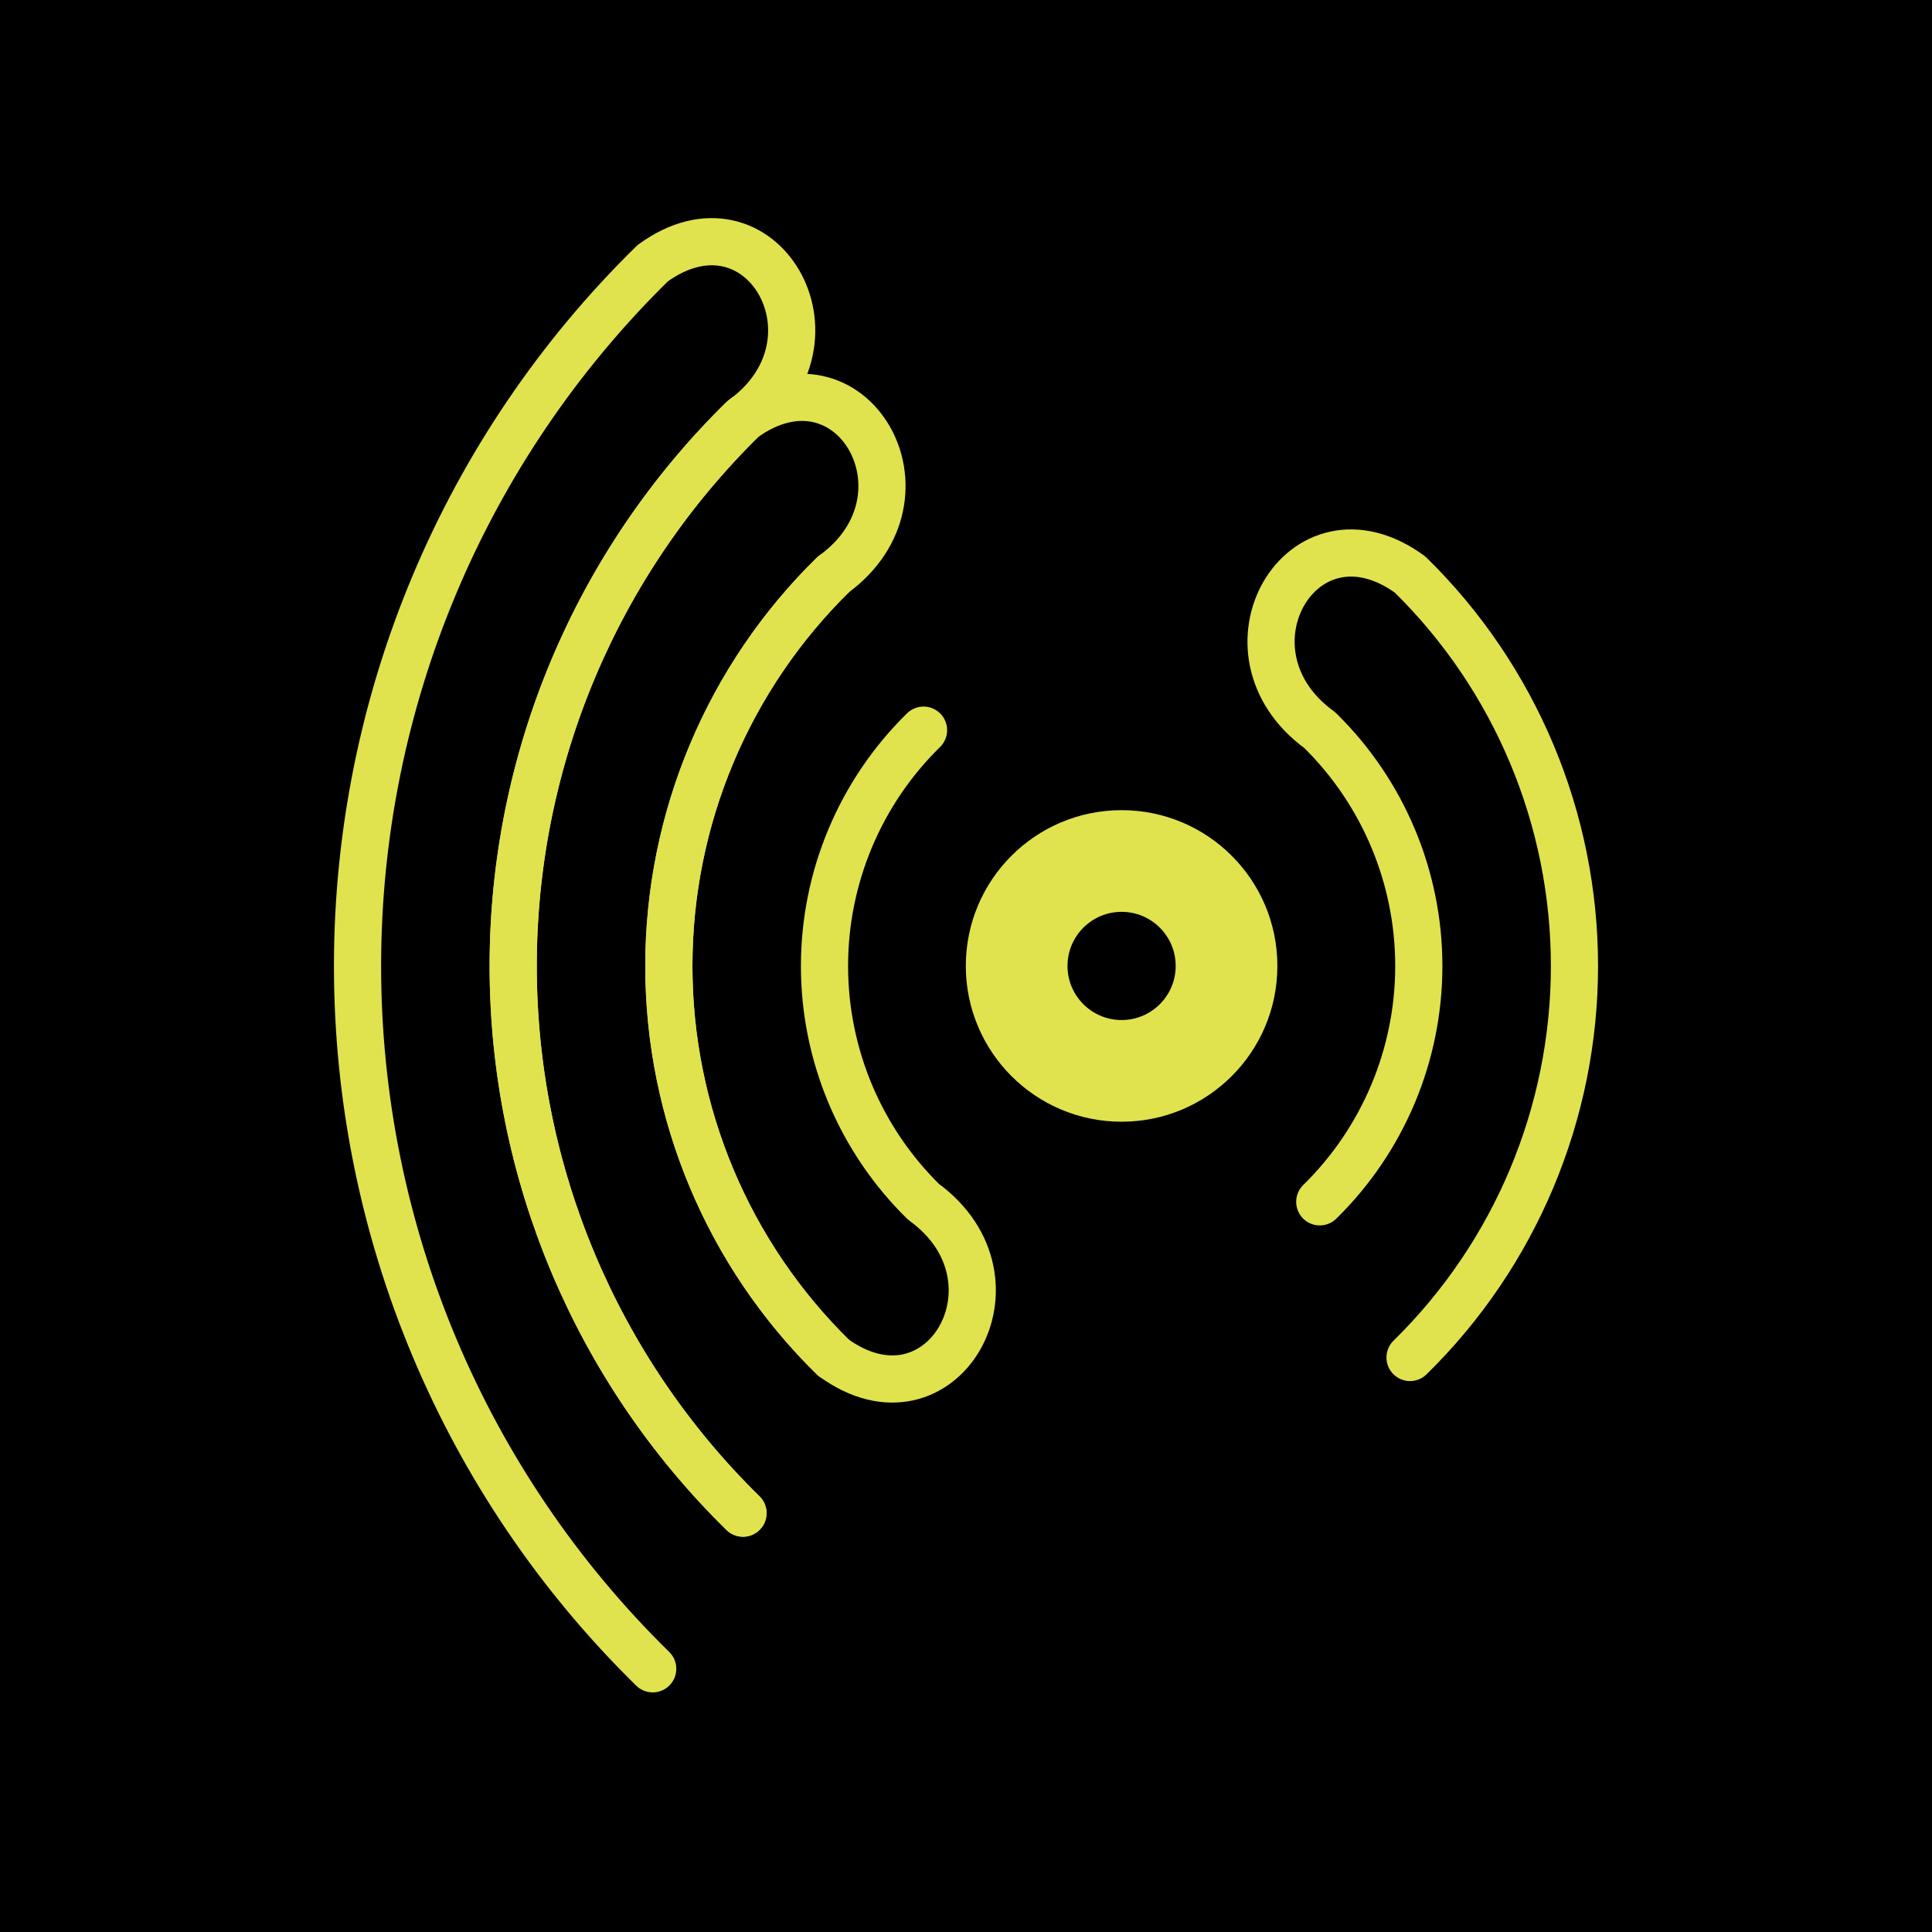
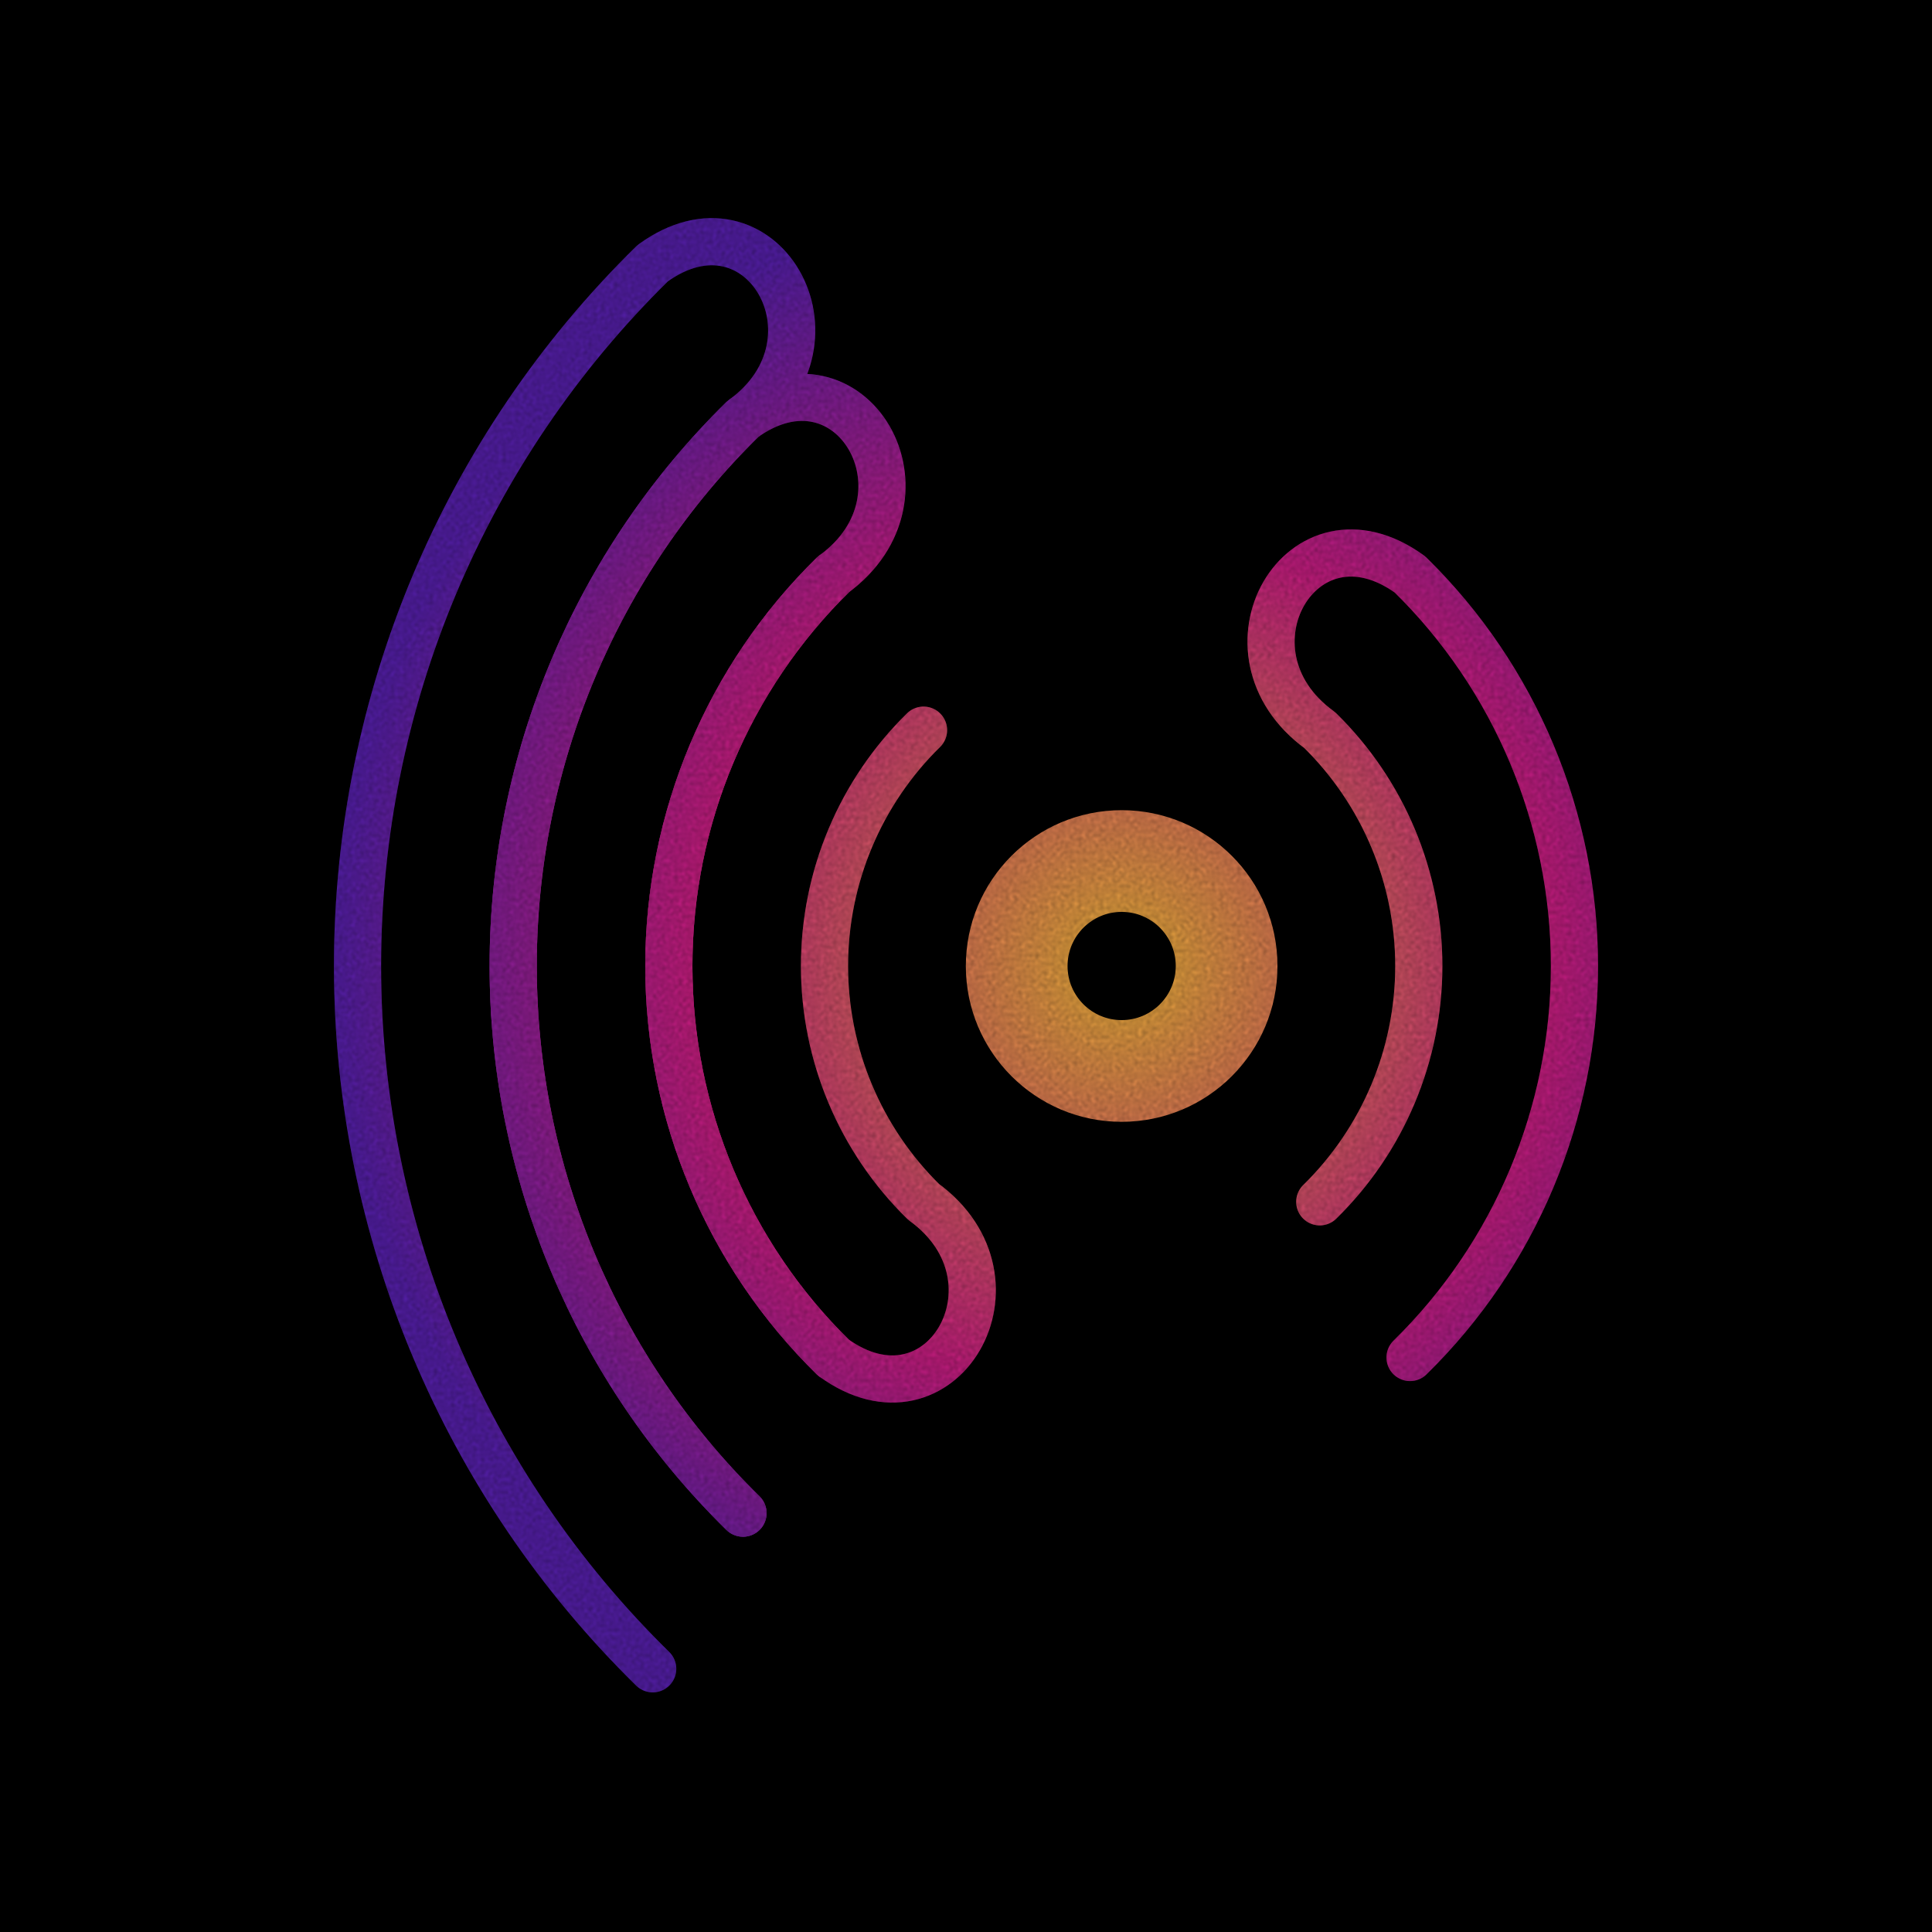
<svg xmlns="http://www.w3.org/2000/svg" viewBox="0 0 1024 1024" width="1024" height="1024">
+   <defs>
+     <radialGradient id="muon-paint" gradientUnits="userSpaceOnUse" cx="578.00" cy="512.00" r="334.00">
+       <stop offset="0" stop-color="#ffc23b" />
+       <stop offset="0.55" stop-color="#d61f8a" />
+       <stop offset="1" stop-color="#5b21b6" />
+     </radialGradient>
+     <filter id="muon-grain" x="-5%" y="-5%" width="110%" height="110%" color-interpolation-filters="sRGB">
+       <feTurbulence type="fractalNoise" baseFrequency="0.549" numOctaves="1" seed="7" result="noise" />
+       <feColorMatrix in="noise" type="matrix" values="0 0 0 0 0  0 0 0 0 0  0 0 0 0 0  0.16 0.16 0.16 0 0" result="speck" />
+       <feComposite in="speck" in2="SourceGraphic" operator="in" result="clipped" />
+       <feMerge>
+         <feMergeNode in="SourceGraphic" />
+         <feMergeNode in="clipped" />
+       </feMerge>
+     </filter>
+   </defs>
  <rect width="1024" height="1024" fill="#000000" />
  <g transform="translate(512 512) scale(1.25) translate(-512 -512)">
-     <path d="M 379.16 810.00 A 417.34 417.34 0 0 1 379.16 214.00 C 424.97 180.73 463.25 246.73 417.44 280.00 A 324.91 324.91 0 0 0 417.44 744.00" fill="none" stroke="#e0e34e" stroke-width="20" stroke-linecap="round" stroke-linejoin="round" />
-     <path d="M 417.44 744.00 A 324.91 324.91 0 0 1 417.44 280.00 C 463.25 246.73 501.53 312.73 455.72 346.00 A 232.48 232.48 0 0 0 455.72 678.00" fill="none" stroke="#e0e34e" stroke-width="20" stroke-linecap="round" stroke-linejoin="round" />
-     <path d="M 455.72 346.00 A 232.48 232.48 0 0 0 455.72 678.00 C 501.53 711.27 539.81 645.27 494.00 612.00 A 140.05 140.05 0 0 1 494.00 412.00" fill="none" stroke="#e0e34e" stroke-width="20" stroke-linecap="round" stroke-linejoin="round" />
-     <path d="M 662.00 612.00 A 140.05 140.05 0 0 0 662.00 412.00 C 616.19 378.73 654.47 312.73 700.28 346.00 A 232.48 232.48 0 0 1 700.28 678.00" fill="none" stroke="#e0e34e" stroke-width="20" stroke-linecap="round" stroke-linejoin="round" />
-     <g transform="translate(499.69 433.69) scale(0.1529)">
-       <circle cx="512" cy="512" r="510" fill="#000000" />
-       <circle cx="512" cy="512" r="432" fill="#e0e34e" />
-       <circle cx="512" cy="512" r="150" fill="#000000" />
+     <g filter="url(#muon-grain)">
+       <path d="M 379.16 810.00 A 417.34 417.34 0 0 1 379.16 214.00 C 424.97 180.73 463.25 246.73 417.44 280.00 A 324.91 324.91 0 0 0 417.44 744.00" fill="none" stroke="url(#muon-paint)" stroke-width="20" stroke-linecap="round" stroke-linejoin="round" />
+       <path d="M 417.44 744.00 A 324.91 324.91 0 0 1 417.44 280.00 C 463.25 246.73 501.53 312.73 455.72 346.00 A 232.48 232.48 0 0 0 455.72 678.00" fill="none" stroke="url(#muon-paint)" stroke-width="20" stroke-linecap="round" stroke-linejoin="round" />
+       <path d="M 455.72 346.00 A 232.48 232.48 0 0 0 455.72 678.00 C 501.53 711.27 539.81 645.27 494.00 612.00 A 140.05 140.05 0 0 1 494.00 412.00" fill="none" stroke="url(#muon-paint)" stroke-width="20" stroke-linecap="round" stroke-linejoin="round" />
+       <path d="M 662.00 612.00 A 140.05 140.05 0 0 0 662.00 412.00 C 616.19 378.73 654.47 312.73 700.28 346.00 A 232.48 232.48 0 0 1 700.28 678.00" fill="none" stroke="url(#muon-paint)" stroke-width="20" stroke-linecap="round" stroke-linejoin="round" />
+       <circle cx="578.00" cy="512.00" r="78.00" fill="#000000" />
+       <circle cx="578.00" cy="512.00" r="66.07" fill="url(#muon-paint)" />
+       <circle cx="578.00" cy="512.00" r="22.94" fill="#000000" />
    </g>
  </g>
</svg>
